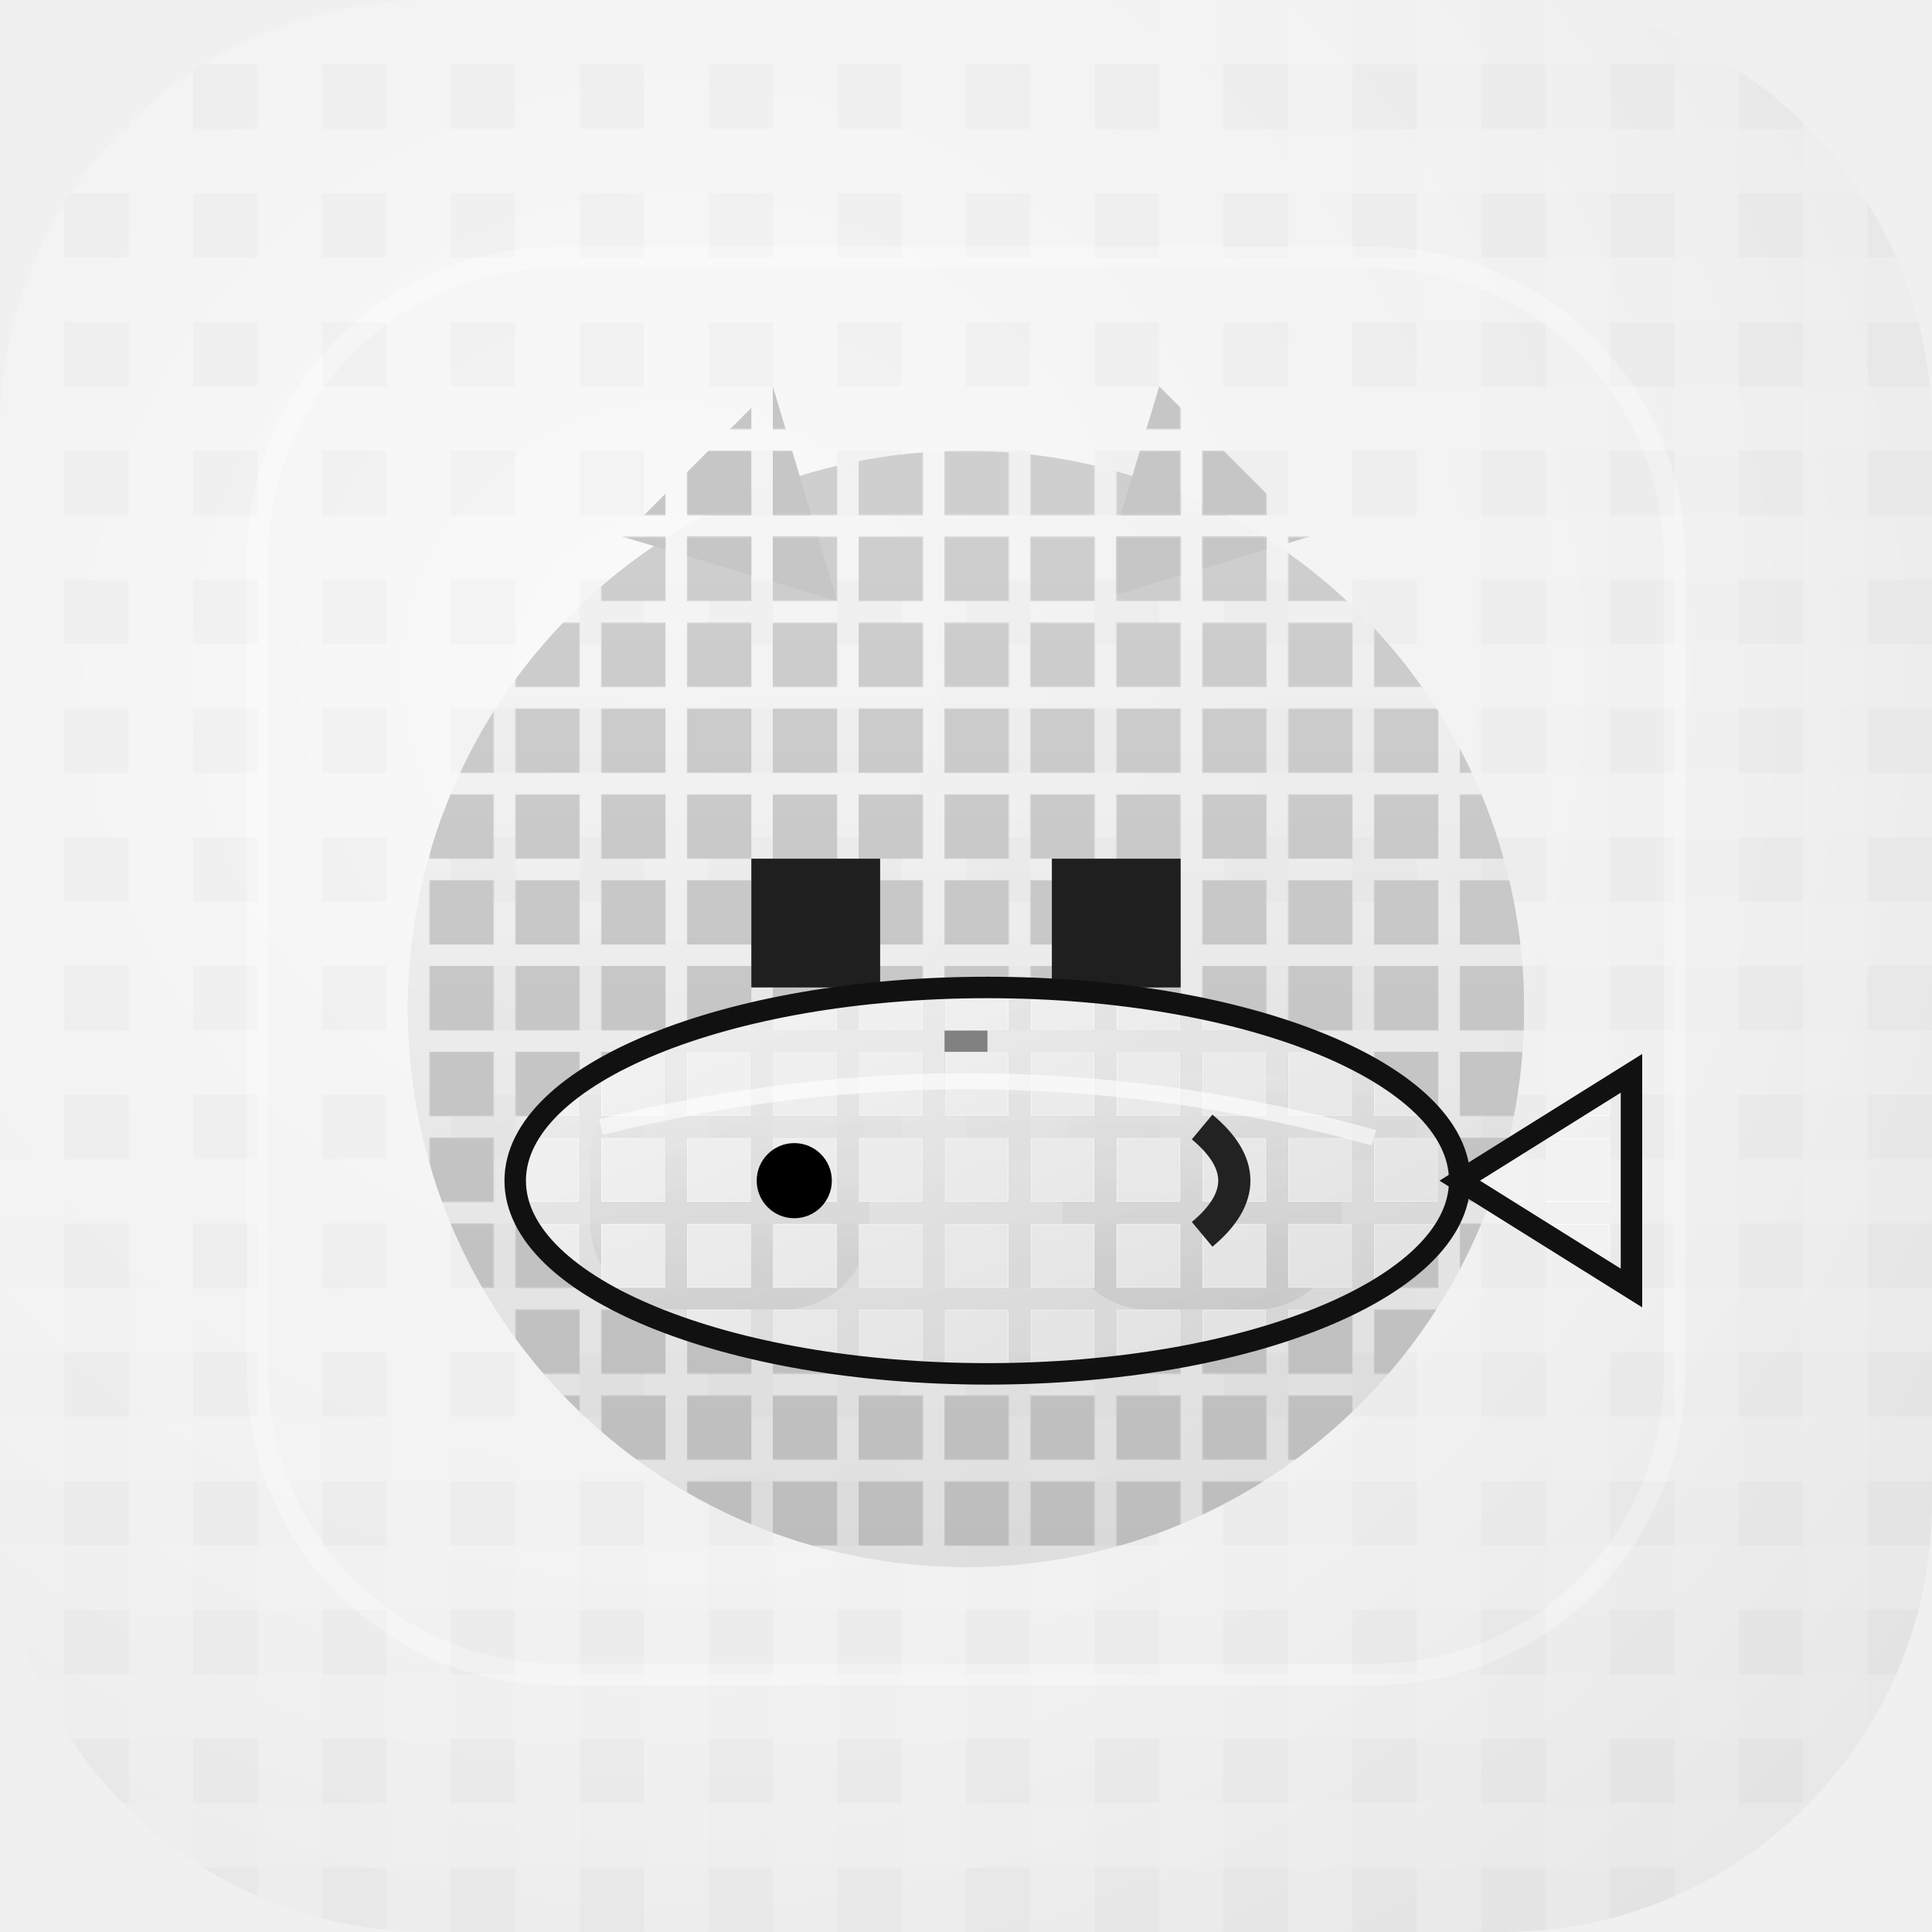
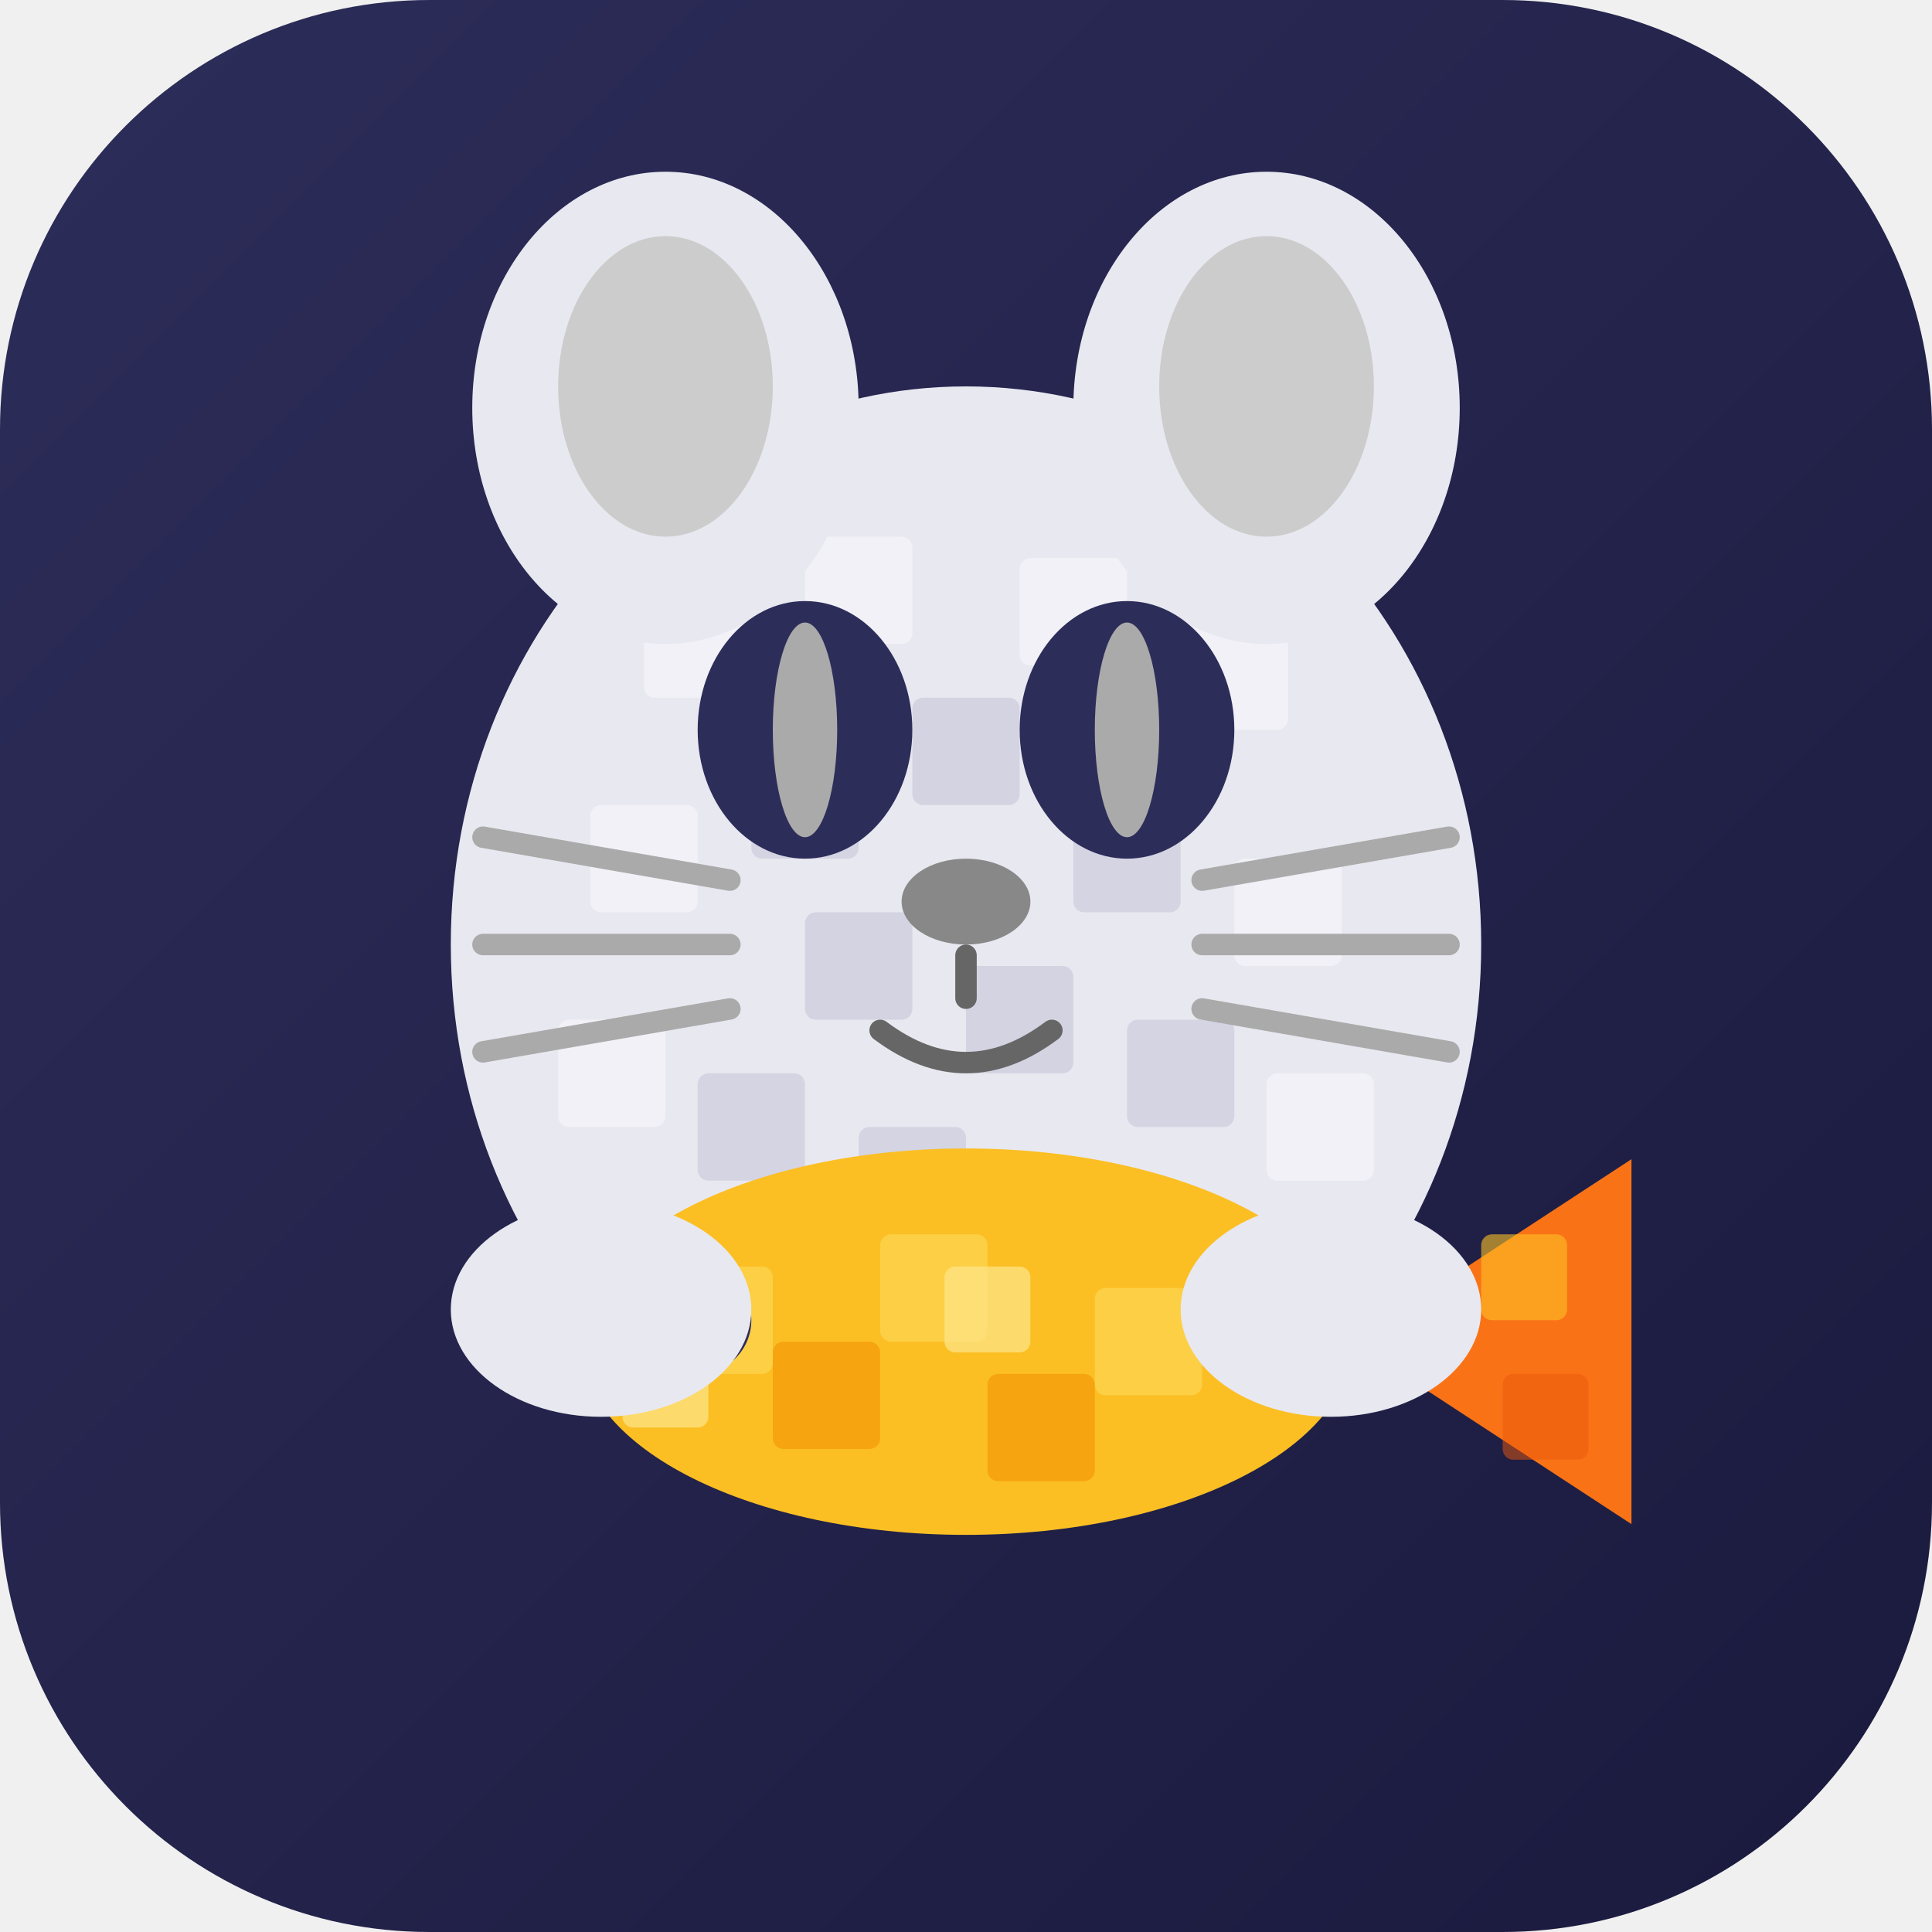
<svg xmlns="http://www.w3.org/2000/svg" viewBox="0 0 180 180">
  <defs>
-     <radialGradient id="bgRad" cx="0.35" cy="0.35" r="1.1">
-       <stop offset="0" stop-color="#fafafa" />
-       <stop offset="0.5" stop-color="#f0f0f0" />
-       <stop offset="0.8" stop-color="#e6e6e6" />
-       <stop offset="1" stop-color="#dddddd" />
-     </radialGradient>
-     <pattern id="bgMosaic" width="12" height="12" patternUnits="userSpaceOnUse">
-       <rect width="12" height="12" fill="none" />
-       <rect x="0" y="0" width="6" height="6" fill="#ffffff" opacity=".04" />
-       <rect x="6" y="6" width="6" height="6" fill="#000000" opacity=".02" />
-     </pattern>
-     <pattern id="catMosaic" width="8" height="8" patternUnits="userSpaceOnUse">
-       <rect width="8" height="8" fill="none" />
-       <rect x="0" y="0" width="6" height="6" fill="#c6c6c6" />
-     </pattern>
-     <pattern id="fishMosaic" width="8" height="8" patternUnits="userSpaceOnUse">
-       <rect width="8" height="8" fill="none" />
-       <rect x="0" y="0" width="6" height="6" fill="#f2f2f2" />
-     </pattern>
-     <linearGradient id="catShade" x1="0" y1="0" x2="0" y2="1">
-       <stop offset="0" stop-color="#f0f0f0" />
-       <stop offset="1" stop-color="#9a9a9a" />
-     </linearGradient>
-     <linearGradient id="fishShade" x1="0" y1="0" x2="1" y2="1">
-       <stop offset="0" stop-color="#ffffff" />
-       <stop offset="1" stop-color="#9b9b9b" />
+     <linearGradient id="bg" x1="0%" y1="0%" x2="100%" y2="100%">
+       <stop offset="0%" stop-color="#2d2d5a" />
+       <stop offset="100%" stop-color="#1a1a3e" />
    </linearGradient>
  </defs>
-   <rect width="180" height="180" rx="40" fill="url(#bgRad)" />
-   <rect width="180" height="180" rx="40" fill="url(#bgMosaic)" />
-   <g transform="translate(0,2)">
-     <g>
-       <circle cx="90" cy="92" r="52" fill="url(#catMosaic)" />
-       <circle cx="90" cy="92" r="52" fill="url(#catShade)" opacity=".22" />
-       <path d="M58 48 L72 34 L78 54 Z" fill="url(#catMosaic)" />
-       <path d="M122 48 L108 34 L102 54 Z" fill="url(#catMosaic)" />
-       <rect x="55" y="98" width="26" height="22" rx="8" fill="url(#catMosaic)" />
-       <rect x="99" y="98" width="26" height="22" rx="8" fill="url(#catMosaic)" />
-       <rect x="55" y="98" width="26" height="22" rx="8" fill="url(#catShade)" opacity=".25" />
-       <rect x="99" y="98" width="26" height="22" rx="8" fill="url(#catShade)" opacity=".25" />
-       <rect x="70" y="78" width="12" height="12" fill="#1f1f1f" />
-       <rect x="98" y="78" width="12" height="12" fill="#1f1f1f" />
-       <rect x="88" y="94" width="4" height="6" fill="#666666" />
-     </g>
-     <g>
-       <ellipse cx="92" cy="108" rx="44" ry="18" fill="url(#fishMosaic)" />
-       <ellipse cx="92" cy="108" rx="44" ry="18" fill="url(#fishShade)" opacity=".22" />
-       <ellipse cx="92" cy="108" rx="44" ry="18" fill="none" stroke="#111111" stroke-width="2" />
-       <path d="M136 108 L152 98 L152 118 Z" fill="url(#fishMosaic)" stroke="#111111" stroke-width="2" />
-       <circle cx="74" cy="108" r="3.5" fill="#000000" />
-       <path d="M112 103 Q118 108 112 113" stroke="#222222" stroke-width="3" fill="none" />
-       <path d="M56 103 Q92 94 128 104" stroke="rgba(255,255,255,0.75)" stroke-width="1.5" fill="none" opacity=".8" />
-     </g>
+   <rect width="180" height="180" rx="40" fill="url(#bg)" />
+   <ellipse cx="90" cy="88" rx="48" ry="52" fill="#e8e8f0" />
+   <g fill="#f5f5fa" opacity="0.7">
+     <rect x="60" y="55" width="10" height="10" rx="1" />
+     <rect x="75" y="50" width="10" height="10" rx="1" />
+     <rect x="95" y="52" width="10" height="10" rx="1" />
+     <rect x="110" y="58" width="10" height="10" rx="1" />
+     <rect x="55" y="75" width="10" height="10" rx="1" />
+     <rect x="115" y="80" width="10" height="10" rx="1" />
+     <rect x="52" y="95" width="10" height="10" rx="1" />
+     <rect x="118" y="100" width="10" height="10" rx="1" />
  </g>
-   <rect x="24" y="24" width="132" height="132" rx="28" fill="none" stroke="rgba(255,255,255,0.28)" stroke-width="2" />
+   <g fill="#d0d0e0" opacity="0.8">
+     <rect x="70" y="70" width="10" height="10" rx="1" />
+     <rect x="100" y="75" width="10" height="10" rx="1" />
+     <rect x="65" y="100" width="10" height="10" rx="1" />
+     <rect x="105" y="95" width="10" height="10" rx="1" />
+     <rect x="80" y="105" width="10" height="10" rx="1" />
+     <rect x="95" y="110" width="10" height="10" rx="1" />
+   </g>
+   <g fill="#c5c5d8" opacity="0.6">
+     <rect x="85" y="65" width="10" height="10" rx="1" />
+     <rect x="75" y="85" width="10" height="10" rx="1" />
+     <rect x="90" y="90" width="10" height="10" rx="1" />
+   </g>
+   <ellipse cx="62" cy="38" rx="18" ry="22" fill="#e8e8f0" />
+   <ellipse cx="62" cy="36" rx="10" ry="14" fill="#ccc" />
+   <ellipse cx="118" cy="38" rx="18" ry="22" fill="#e8e8f0" />
+   <ellipse cx="118" cy="36" rx="10" ry="14" fill="#ccc" />
+   <ellipse cx="75" cy="68" rx="10" ry="12" fill="#2d2d5a" />
+   <ellipse cx="75" cy="68" rx="3" ry="10" fill="#aaa" />
+   <ellipse cx="105" cy="68" rx="10" ry="12" fill="#2d2d5a" />
+   <ellipse cx="105" cy="68" rx="3" ry="10" fill="#aaa" />
+   <ellipse cx="90" cy="84" rx="6" ry="4" fill="#888" />
+   <path d="M90 89 L90 93" stroke="#666" stroke-width="2" stroke-linecap="round" />
+   <path d="M82 96 Q90 102 98 96" stroke="#666" stroke-width="2" fill="none" stroke-linecap="round" />
+   <g stroke="#aaa" stroke-width="2" stroke-linecap="round">
+     <line x1="45" y1="78" x2="68" y2="82" />
+     <line x1="45" y1="88" x2="68" y2="88" />
+     <line x1="45" y1="98" x2="68" y2="94" />
+     <line x1="135" y1="78" x2="112" y2="82" />
+     <line x1="135" y1="88" x2="112" y2="88" />
+     <line x1="135" y1="98" x2="112" y2="94" />
+   </g>
+   <ellipse cx="90" cy="125" rx="36" ry="18" fill="#fbbf24" />
+   <g fill="#fcd34d" opacity="0.8">
+     <rect x="62" y="118" width="10" height="10" rx="1" />
+     <rect x="82" y="115" width="10" height="10" rx="1" />
+     <rect x="102" y="120" width="10" height="10" rx="1" />
+   </g>
+   <g fill="#f59e0b" opacity="0.8">
+     <rect x="72" y="125" width="10" height="10" rx="1" />
+     <rect x="92" y="128" width="10" height="10" rx="1" />
+   </g>
+   <g fill="#fde68a" opacity="0.7">
+     <rect x="58" y="125" width="8" height="8" rx="1" />
+     <rect x="88" y="118" width="8" height="8" rx="1" />
+   </g>
+   <path d="M126 125 L152 108 L152 142 Z" fill="#f97316" />
+   <rect x="138" y="115" width="8" height="8" rx="1" fill="#fbbf24" opacity="0.6" />
+   <rect x="140" y="128" width="8" height="8" rx="1" fill="#ea580c" opacity="0.5" />
+   <circle cx="65" cy="123" r="5" fill="#2d2d5a" />
+   <ellipse cx="56" cy="122" rx="14" ry="10" fill="#e8e8f0" />
+   <ellipse cx="124" cy="122" rx="14" ry="10" fill="#e8e8f0" />
</svg>
